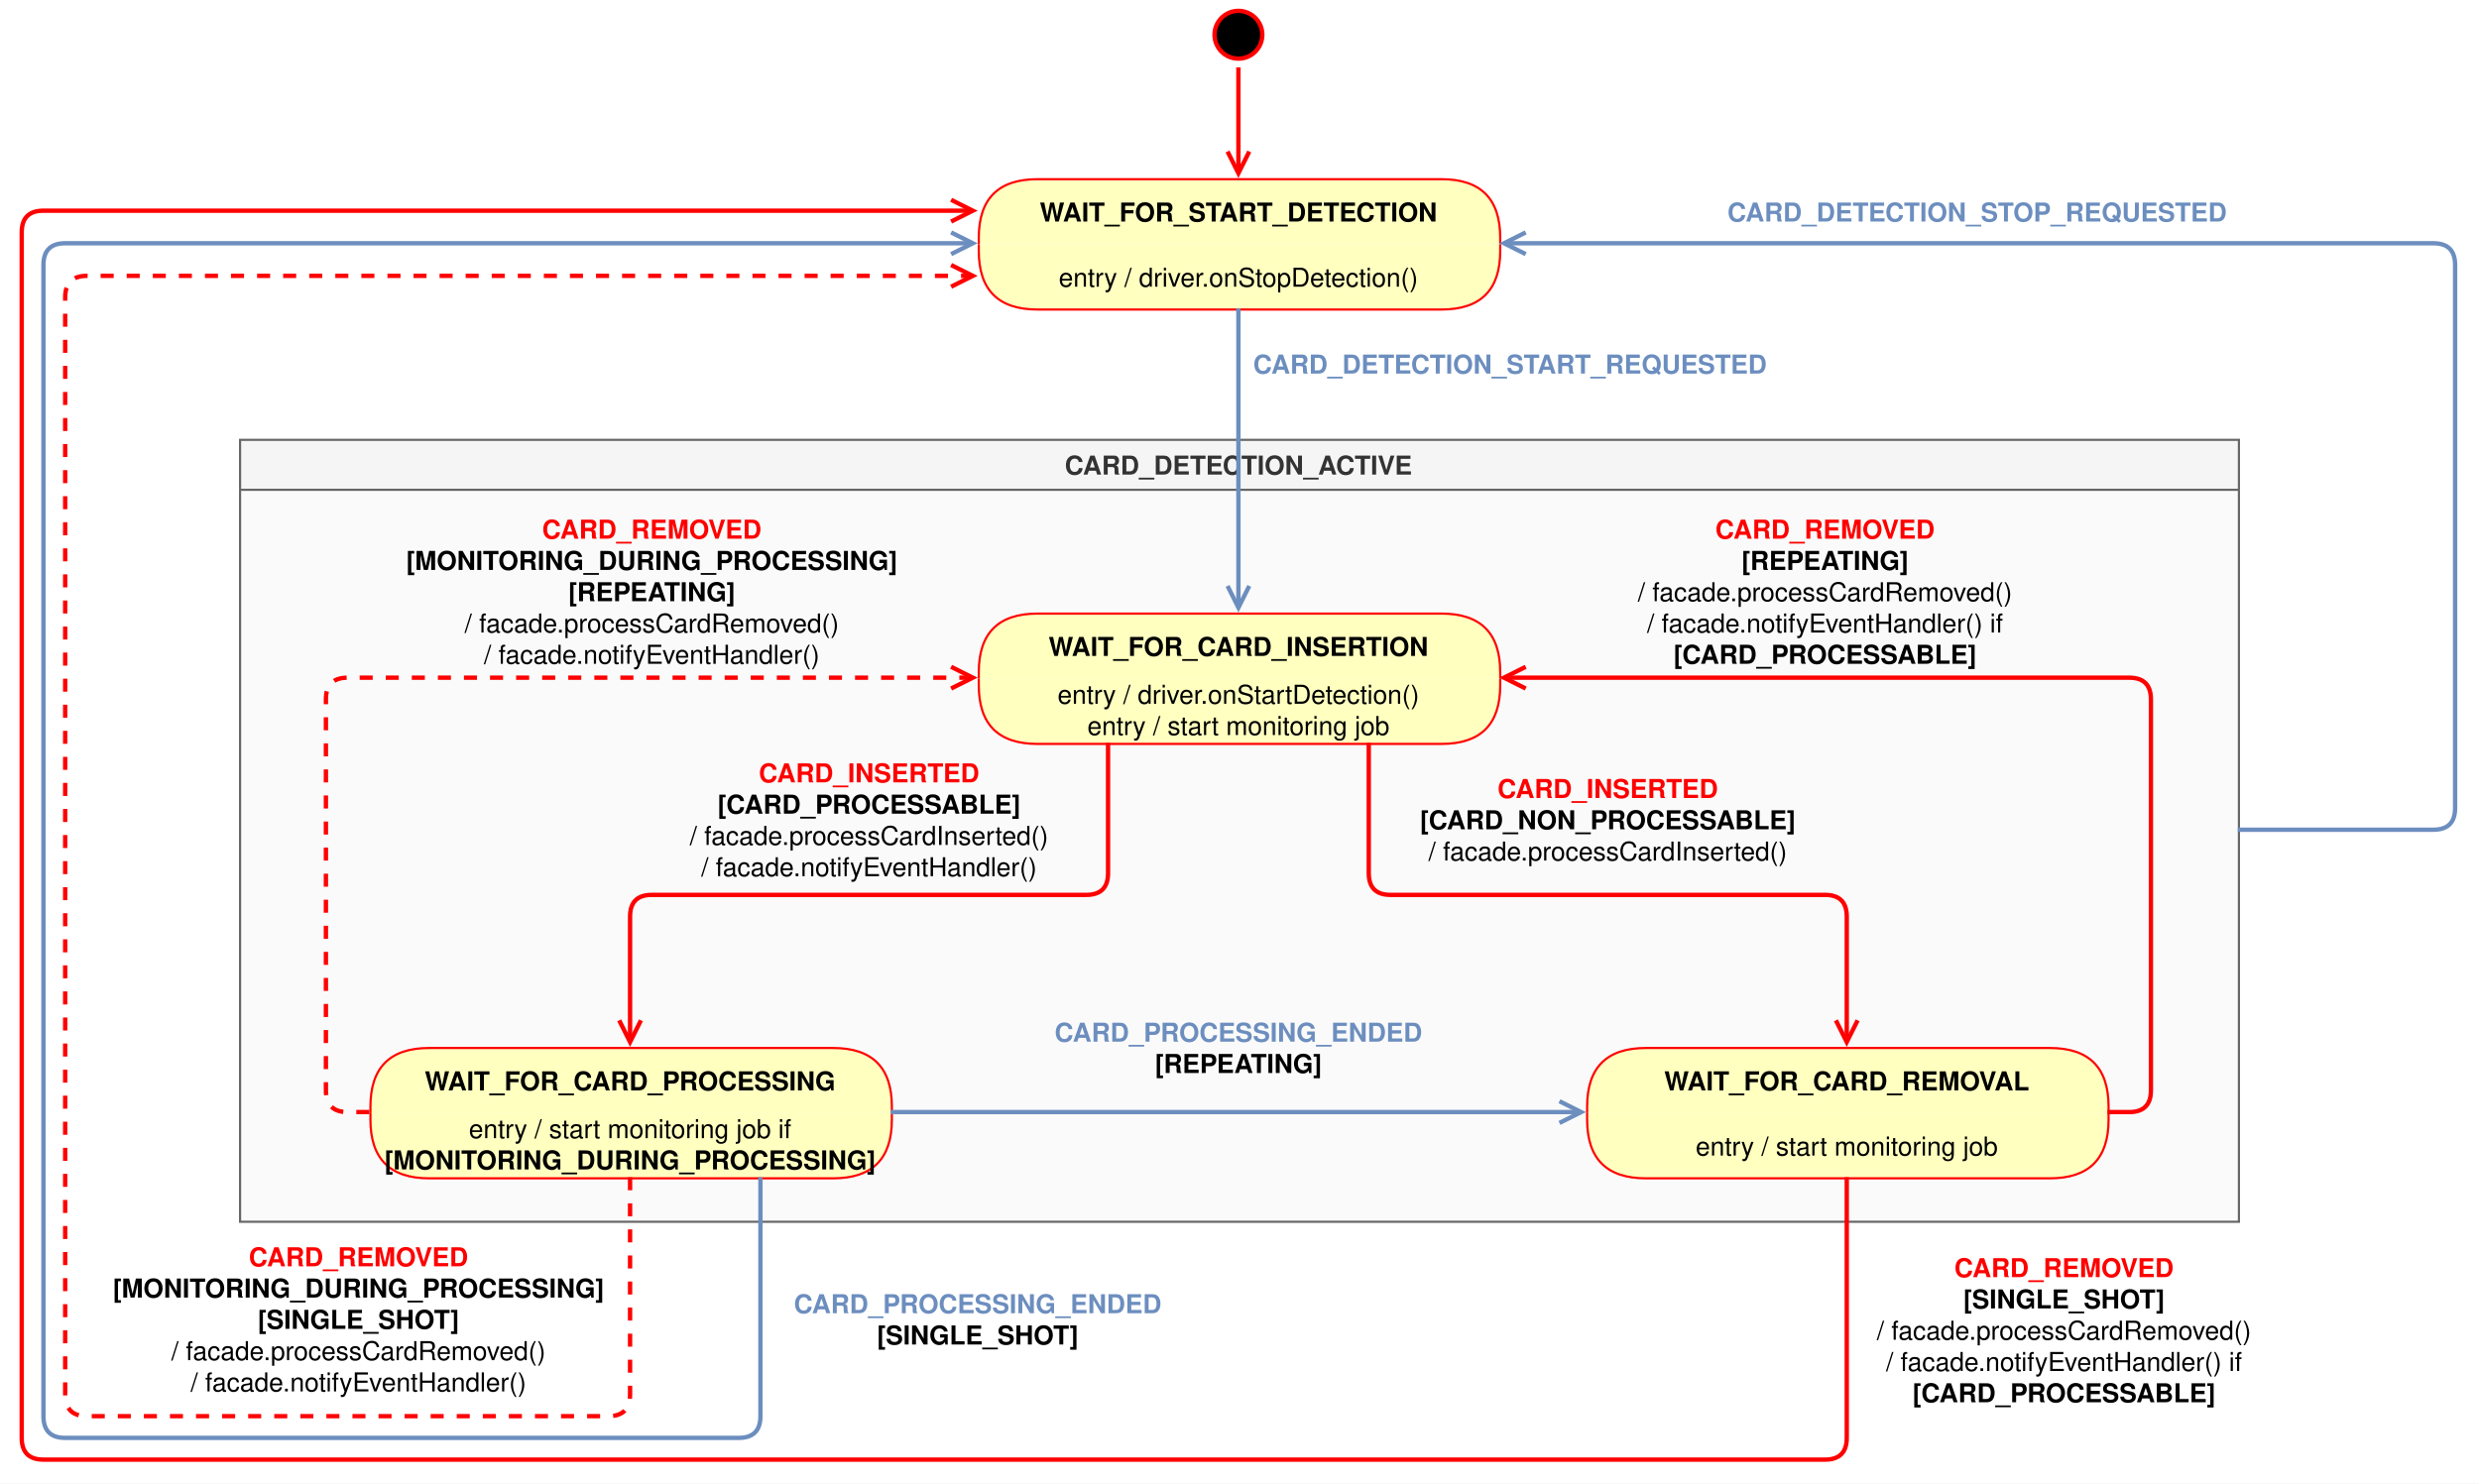
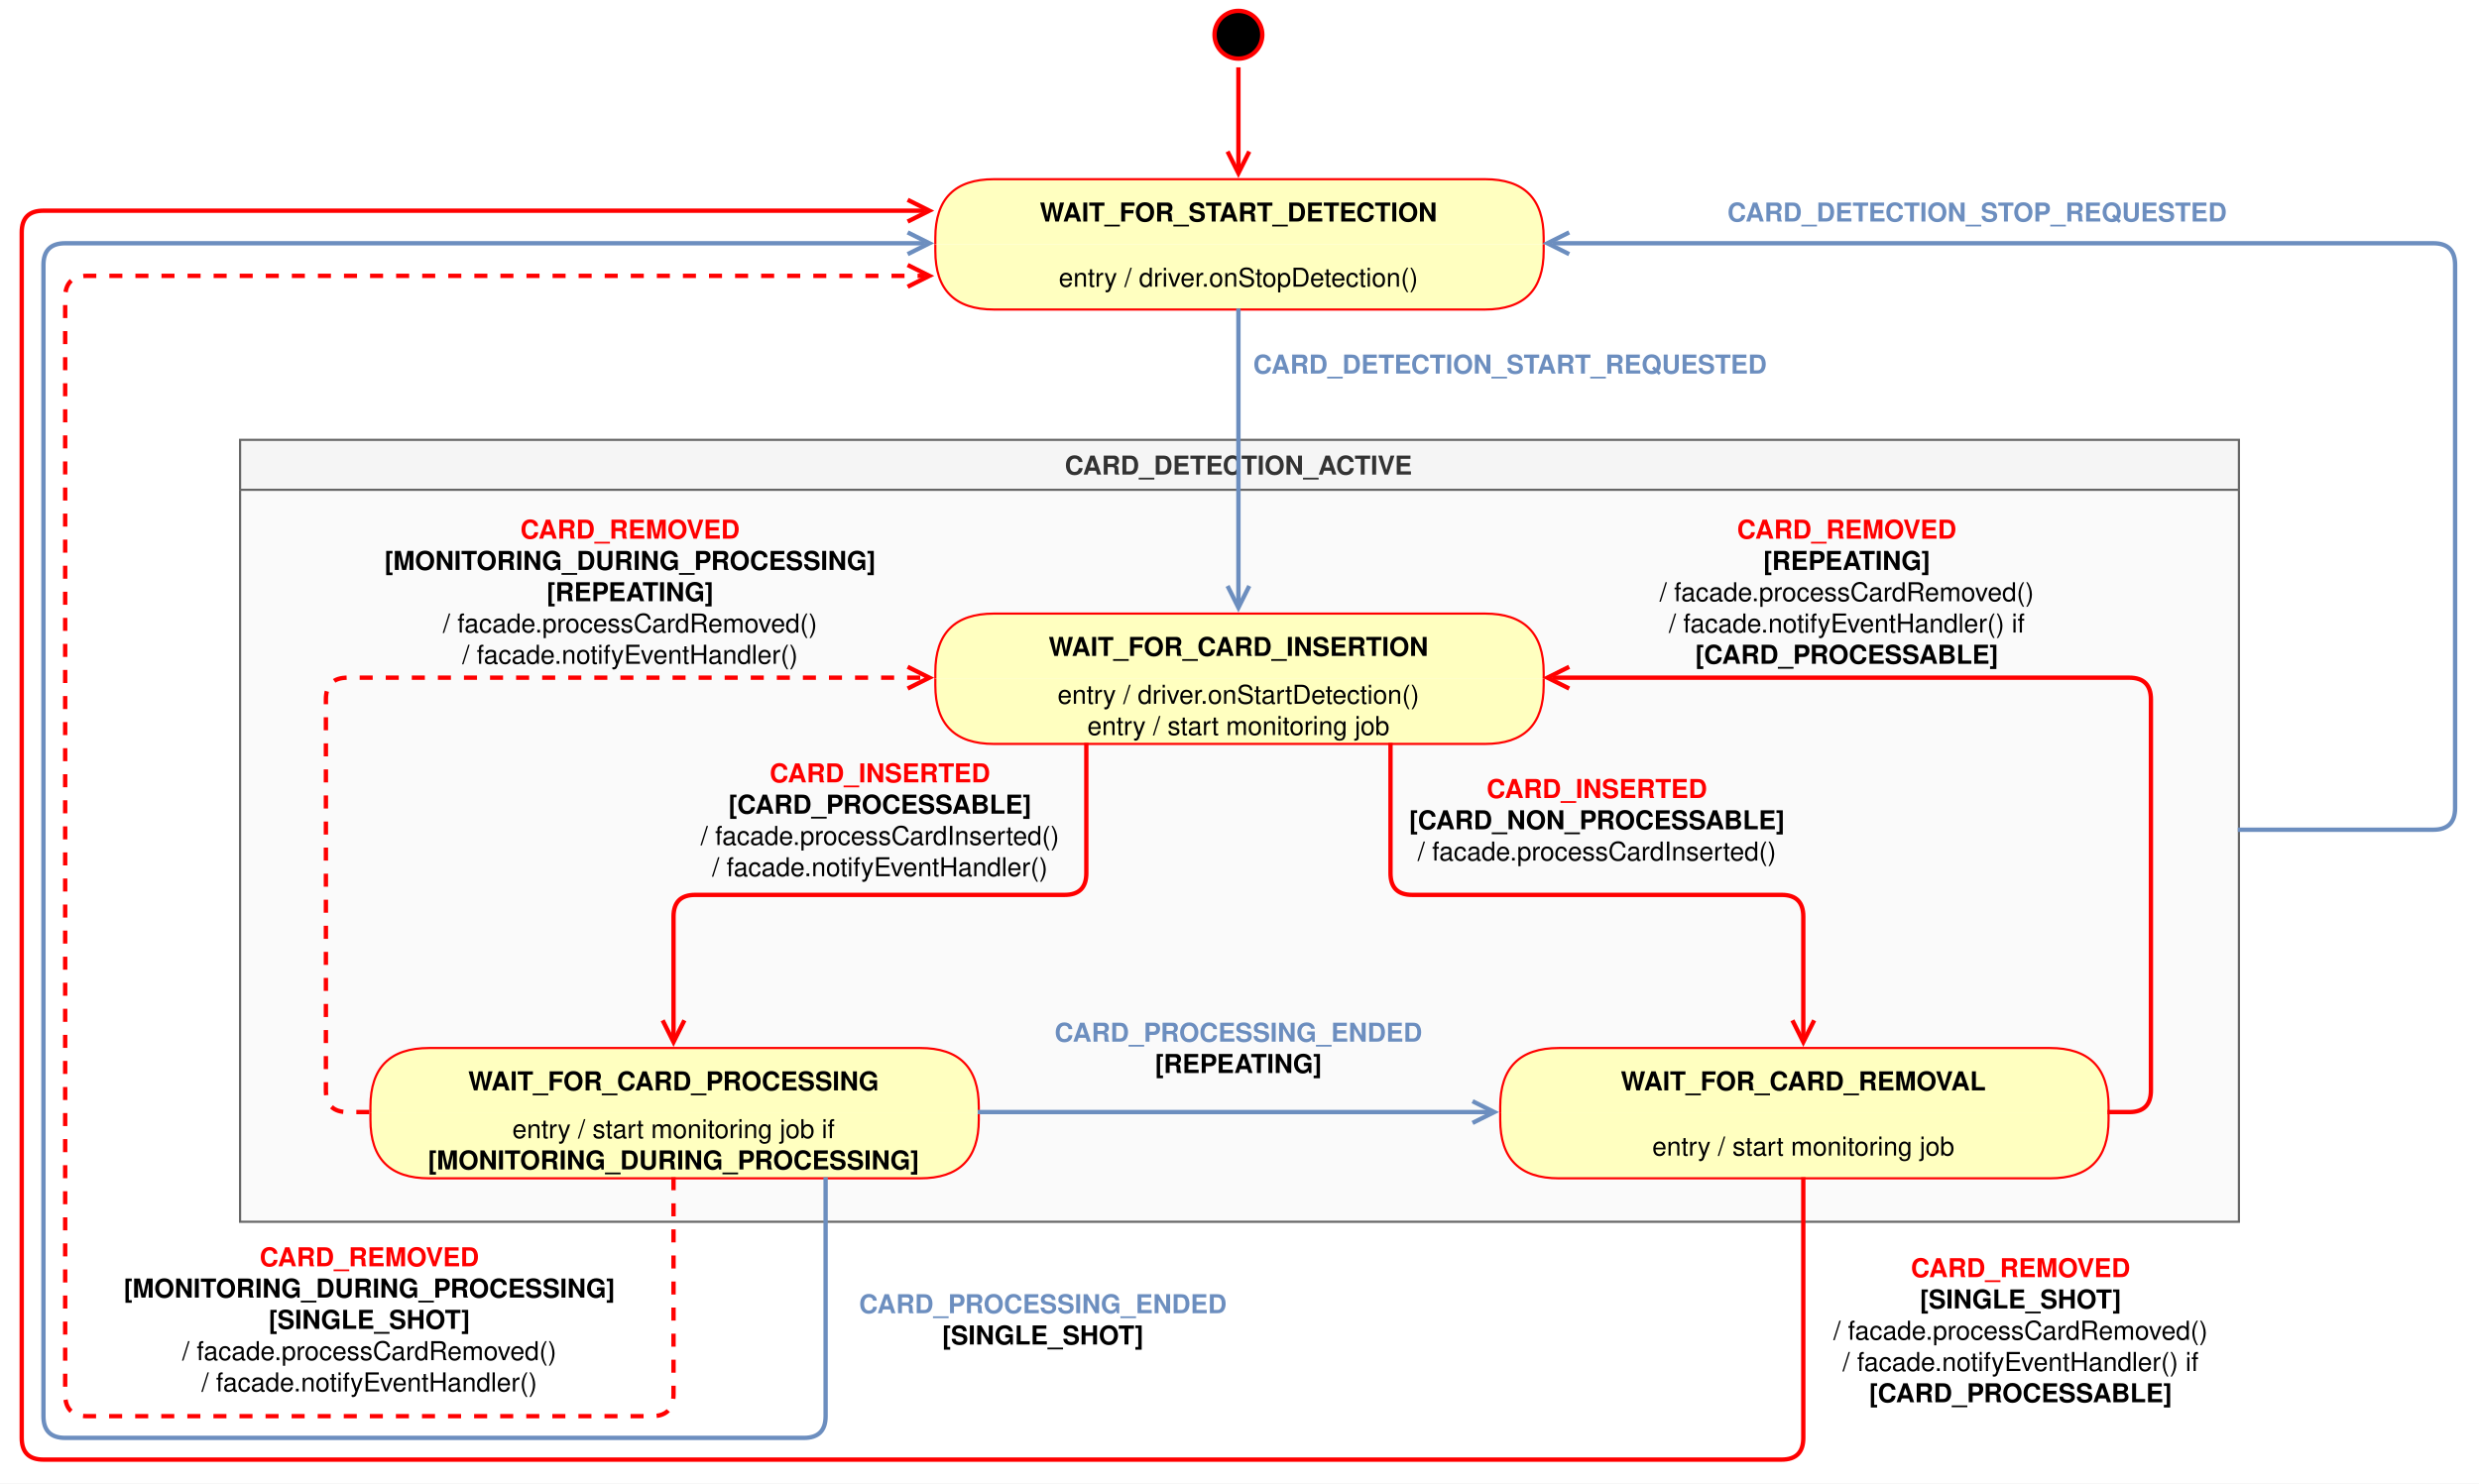
<svg xmlns="http://www.w3.org/2000/svg" style="background: #ffffff; background-color: #ffffff; color-scheme: light;" version="1.1" width="1141px" height="683px" viewBox="0 0 1141 683">
  <defs>
-     <clipPath id="mx-clip-454-311-232-30-0">
-       <rect x="454" y="311" width="232" height="30" />
+     <clipPath id="mx-clip-434-311-272-30-0">
+       <rect x="434" y="311" width="272" height="30" />
    </clipPath>
-     <clipPath id="mx-clip-174-511-232-30-0">
-       <rect x="174" y="511" width="232" height="30" />
+     <clipPath id="mx-clip-174-511-272-30-0">
+       <rect x="174" y="511" width="272" height="30" />
    </clipPath>
-     <clipPath id="mx-clip-734-512-232-30-0">
-       <rect x="734" y="512" width="232" height="30" />
+     <clipPath id="mx-clip-694-512-272-30-0">
+       <rect x="694" y="512" width="272" height="30" />
    </clipPath>
-     <clipPath id="mx-clip-454-112-232-30-0">
-       <rect x="454" y="112" width="232" height="30" />
+     <clipPath id="mx-clip-434-112-272-30-0">
+       <rect x="434" y="112" width="272" height="30" />
    </clipPath>
  </defs>
  <rect fill="#ffffff" width="100%" height="100%" x="0" y="0" style="fill: rgb(255, 255, 255);" />
  <g>
    <g data-cell-id="0">
      <g data-cell-id="1">
        <g data-cell-id="stFxkW6RNNFT0NWJiz85-19">
          <g transform="translate(0.5,0.5)">
            <path d="M 110 225 L 110 202 L 1030 202 L 1030 225" fill="#f5f5f5" stroke="#666666" stroke-miterlimit="10" pointer-events="all" style="fill: rgb(245, 245, 245); stroke: rgb(102, 102, 102);" />
            <path d="M 110 225 L 110 562 L 1030 562 L 1030 225" fill="#fafafa" stroke="#666666" stroke-miterlimit="10" pointer-events="all" style="fill: rgb(250, 250, 250); stroke: rgb(102, 102, 102);" />
            <path d="M 110 225 L 1030 225" fill="none" stroke="#666666" stroke-miterlimit="10" pointer-events="all" style="stroke: rgb(102, 102, 102);" />
          </g>
          <g>
            <g fill="#333333" font-family="Helvetica" font-weight="bold" text-anchor="middle" font-size="12px" style="fill: rgb(51, 51, 51);">
              <g transform="translate(570,218.5) scale(1)">
                <text>
                  <tspan>CARD_DETECTION_ACTIVE</tspan>
                </text>
              </g>
            </g>
          </g>
          <g data-cell-id="stFxkW6RNNFT0NWJiz85-20">
            <g transform="translate(0.5,0.5)">
-               <path d="M 690 312 L 690 309 Q 690 282 663 282 L 477 282 Q 450 282 450 309 L 450 312" fill="#ffffc0" stroke="#ff0000" stroke-miterlimit="10" pointer-events="all" style="fill: rgb(255, 255, 192); stroke: rgb(255, 0, 0);" />
-               <path d="M 450 312 L 450 315 Q 450 342 477 342 L 663 342 Q 690 342 690 315 L 690 312" fill="#ffffc0" stroke="#ff0000" stroke-miterlimit="10" pointer-events="all" style="fill: rgb(255, 255, 192); stroke: rgb(255, 0, 0);" />
+               <path d="M 710 312 L 710 309 Q 710 282 683 282 L 457 282 Q 430 282 430 309 L 430 312" fill="#ffffc0" stroke="#ff0000" stroke-miterlimit="10" pointer-events="all" style="fill: rgb(255, 255, 192); stroke: rgb(255, 0, 0);" />
+               <path d="M 430 312 L 430 315 Q 430 342 457 342 L 683 342 Q 710 342 710 315 L 710 312" fill="#ffffc0" stroke="#ff0000" stroke-miterlimit="10" pointer-events="all" style="fill: rgb(255, 255, 192); stroke: rgb(255, 0, 0);" />
            </g>
            <g>
              <g fill="#000000" font-family="Helvetica" font-weight="bold" text-anchor="middle" font-size="12px" style="fill: rgb(0, 0, 0);">
                <text x="570" y="302">WAIT_FOR_CARD_INSERTION</text>
              </g>
            </g>
            <g data-cell-id="stFxkW6RNNFT0NWJiz85-21">
              <g>
-                 <rect x="450" y="312" width="240" height="30" fill="none" stroke="none" pointer-events="all" />
-               </g>
-               <g>
-                 <g fill="#000000" font-family="Helvetica" text-anchor="middle" data-blockTextHeight="28.799999999999997" data-htmlContentWidth="166.734375" font-size="12px" clip-path="url(#mx-clip-454-311-232-30-0)" style="fill: rgb(0, 0, 0);">
+                 <rect x="430" y="312" width="280" height="30" fill="none" stroke="none" pointer-events="all" />
+               </g>
+               <g>
+                 <g fill="#000000" font-family="Helvetica" text-anchor="middle" data-blockTextHeight="28.799999999999997" data-htmlContentWidth="166.734375" font-size="12px" clip-path="url(#mx-clip-434-311-272-30-0)" style="fill: rgb(0, 0, 0);">
                  <g transform="translate(570,312) scale(1)">
                    <text y="12" data-line-font-size="12" x="0">
                      <tspan>entry / driver.onStartDetection()</tspan>
                    </text>
                    <text y="26.4" data-line-font-size="12" x="0">
                      <tspan>entry / start monitoring job</tspan>
                    </text>
                  </g>
                </g>
              </g>
            </g>
          </g>
          <g data-cell-id="stFxkW6RNNFT0NWJiz85-22">
            <g>
-               <path d="M 510 342 L 510 402 Q 510 412 500 412 L 300 412 Q 290 412 290 422 L 290 477.53" fill="none" stroke="#ff0000" stroke-width="2" stroke-miterlimit="10" pointer-events="stroke" style="stroke: rgb(255, 0, 0);" />
-               <path d="M 285 469.76 L 290 479.76 L 295 469.76" fill="none" stroke="#ff0000" stroke-width="2" stroke-miterlimit="10" pointer-events="all" style="stroke: rgb(255, 0, 0);" />
+               <path d="M 500 342 L 500 402 Q 500 412 490 412 L 320 412 Q 310 412 310 422 L 310 477.53" fill="none" stroke="#ff0000" stroke-width="2" stroke-miterlimit="10" pointer-events="stroke" style="stroke: rgb(255, 0, 0);" />
+               <path d="M 305 469.76 L 310 479.76 L 315 469.76" fill="none" stroke="#ff0000" stroke-width="2" stroke-miterlimit="10" pointer-events="all" style="stroke: rgb(255, 0, 0);" />
            </g>
          </g>
          <g data-cell-id="stFxkW6RNNFT0NWJiz85-23">
            <g transform="translate(0.5,0.5)">
-               <path d="M 410 512 L 410 509 Q 410 482 383 482 L 197 482 Q 170 482 170 509 L 170 512" fill="#ffffc0" stroke="#ff0000" stroke-miterlimit="10" pointer-events="all" style="fill: rgb(255, 255, 192); stroke: rgb(255, 0, 0);" />
-               <path d="M 170 512 L 170 515 Q 170 542 197 542 L 383 542 Q 410 542 410 515 L 410 512" fill="#ffffc0" stroke="#ff0000" stroke-miterlimit="10" pointer-events="all" style="fill: rgb(255, 255, 192); stroke: rgb(255, 0, 0);" />
+               <path d="M 450 512 L 450 509 Q 450 482 423 482 L 197 482 Q 170 482 170 509 L 170 512" fill="#ffffc0" stroke="#ff0000" stroke-miterlimit="10" pointer-events="all" style="fill: rgb(255, 255, 192); stroke: rgb(255, 0, 0);" />
+               <path d="M 170 512 L 170 515 Q 170 542 197 542 L 423 542 Q 450 542 450 515 L 450 512" fill="#ffffc0" stroke="#ff0000" stroke-miterlimit="10" pointer-events="all" style="fill: rgb(255, 255, 192); stroke: rgb(255, 0, 0);" />
            </g>
            <g>
              <g fill="#000000" font-family="Helvetica" font-weight="bold" text-anchor="middle" font-size="12px" style="fill: rgb(0, 0, 0);">
-                 <text x="290" y="502">WAIT_FOR_CARD_PROCESSING</text>
+                 <text x="310" y="502">WAIT_FOR_CARD_PROCESSING</text>
              </g>
            </g>
            <g data-cell-id="stFxkW6RNNFT0NWJiz85-24">
              <g>
-                 <rect x="170" y="512" width="240" height="30" fill="none" stroke="none" pointer-events="all" />
-               </g>
-               <g>
-                 <g fill="#000000" font-family="Helvetica" text-anchor="middle" data-blockTextHeight="28.799999999999997" data-htmlContentWidth="226.46484375" font-size="12px" clip-path="url(#mx-clip-174-511-232-30-0)" style="fill: rgb(0, 0, 0);">
-                   <g transform="translate(290,512) scale(1)">
+                 <rect x="170" y="512" width="280" height="30" fill="none" stroke="none" pointer-events="all" />
+               </g>
+               <g>
+                 <g fill="#000000" font-family="Helvetica" text-anchor="middle" data-blockTextHeight="28.799999999999997" data-htmlContentWidth="226.46484375" font-size="12px" clip-path="url(#mx-clip-174-511-272-30-0)" style="fill: rgb(0, 0, 0);">
+                   <g transform="translate(310,512) scale(1)">
                    <text y="12" x="0">
                      <tspan>entry / start monitoring job if</tspan>
                    </text>
                    <text y="26.4" x="0">
                      <tspan font-weight="bold">[MONITORING_DURING_PROCESSING]</tspan>
                    </text>
                  </g>
                </g>
              </g>
            </g>
          </g>
          <g data-cell-id="stFxkW6RNNFT0NWJiz85-37">
            <g>
-               <path d="M 170 512 L 160 512 Q 150 512 150 502 L 150 322 Q 150 312 160 312 L 445.53 312" fill="none" stroke="#ff0000" stroke-width="2" stroke-miterlimit="10" stroke-dasharray="6 6" pointer-events="stroke" style="stroke: rgb(255, 0, 0);" />
-               <path d="M 437.76 317 L 447.76 312 L 437.76 307" fill="none" stroke="#ff0000" stroke-width="2" stroke-miterlimit="10" pointer-events="all" style="stroke: rgb(255, 0, 0);" />
+               <path d="M 170 512 L 160 512 Q 150 512 150 502 L 150 322 Q 150 312 160 312 L 425.53 312" fill="none" stroke="#ff0000" stroke-width="2" stroke-miterlimit="10" stroke-dasharray="6 6" pointer-events="stroke" style="stroke: rgb(255, 0, 0);" />
+               <path d="M 417.76 317 L 427.76 312 L 417.76 307" fill="none" stroke="#ff0000" stroke-width="2" stroke-miterlimit="10" pointer-events="all" style="stroke: rgb(255, 0, 0);" />
            </g>
          </g>
          <g data-cell-id="stFxkW6RNNFT0NWJiz85-26">
            <g transform="translate(0.5,0.5)">
-               <path d="M 970 512 L 970 509 Q 970 482 943 482 L 757 482 Q 730 482 730 509 L 730 512" fill="#ffffc0" stroke="#ff0000" stroke-miterlimit="10" pointer-events="all" style="fill: rgb(255, 255, 192); stroke: rgb(255, 0, 0);" />
-               <path d="M 730 512 L 730 515 Q 730 542 757 542 L 943 542 Q 970 542 970 515 L 970 512" fill="#ffffc0" stroke="#ff0000" stroke-miterlimit="10" pointer-events="all" style="fill: rgb(255, 255, 192); stroke: rgb(255, 0, 0);" />
+               <path d="M 970 512 L 970 509 Q 970 482 943 482 L 717 482 Q 690 482 690 509 L 690 512" fill="#ffffc0" stroke="#ff0000" stroke-miterlimit="10" pointer-events="all" style="fill: rgb(255, 255, 192); stroke: rgb(255, 0, 0);" />
+               <path d="M 690 512 L 690 515 Q 690 542 717 542 L 943 542 Q 970 542 970 515 L 970 512" fill="#ffffc0" stroke="#ff0000" stroke-miterlimit="10" pointer-events="all" style="fill: rgb(255, 255, 192); stroke: rgb(255, 0, 0);" />
            </g>
            <g>
              <g fill="#000000" font-family="Helvetica" font-weight="bold" text-anchor="middle" font-size="12px" style="fill: rgb(0, 0, 0);">
-                 <text x="850" y="502">WAIT_FOR_CARD_REMOVAL</text>
+                 <text x="830" y="502">WAIT_FOR_CARD_REMOVAL</text>
              </g>
            </g>
            <g data-cell-id="stFxkW6RNNFT0NWJiz85-27">
              <g>
-                 <rect x="730" y="512" width="240" height="30" fill="none" stroke="none" pointer-events="all" />
-               </g>
-               <g>
-                 <g fill="#000000" font-family="Helvetica" text-anchor="middle" font-size="12px" clip-path="url(#mx-clip-734-512-232-30-0)" style="fill: rgb(0, 0, 0);">
-                   <g transform="translate(850,532) scale(1)">
+                 <rect x="690" y="512" width="280" height="30" fill="none" stroke="none" pointer-events="all" />
+               </g>
+               <g>
+                 <g fill="#000000" font-family="Helvetica" text-anchor="middle" font-size="12px" clip-path="url(#mx-clip-694-512-272-30-0)" style="fill: rgb(0, 0, 0);">
+                   <g transform="translate(830,532) scale(1)">
                    <text>
                      <tspan>entry / start monitoring job</tspan>
                    </text>
                  </g>
                </g>
              </g>
            </g>
          </g>
          <g data-cell-id="stFxkW6RNNFT0NWJiz85-31">
            <g>
-               <path d="M 630 342 L 630 402 Q 630 412 640 412 L 840 412 Q 850 412 850 422 L 850 477.53" fill="none" stroke="#ff0000" stroke-width="2" stroke-miterlimit="10" pointer-events="stroke" style="stroke: rgb(255, 0, 0);" />
-               <path d="M 845 469.76 L 850 479.76 L 855 469.76" fill="none" stroke="#ff0000" stroke-width="2" stroke-miterlimit="10" pointer-events="all" style="stroke: rgb(255, 0, 0);" />
+               <path d="M 640 342 L 640 402 Q 640 412 650 412 L 820 412 Q 830 412 830 422 L 830 477.53" fill="none" stroke="#ff0000" stroke-width="2" stroke-miterlimit="10" pointer-events="stroke" style="stroke: rgb(255, 0, 0);" />
+               <path d="M 825 469.76 L 830 479.76 L 835 469.76" fill="none" stroke="#ff0000" stroke-width="2" stroke-miterlimit="10" pointer-events="all" style="stroke: rgb(255, 0, 0);" />
            </g>
          </g>
          <g data-cell-id="stFxkW6RNNFT0NWJiz85-25">
            <g>
-               <path d="M 410 512 L 500 512 Q 510 512 520 512 L 725.53 512" fill="none" stroke="#6c8ebf" stroke-width="2" stroke-miterlimit="10" pointer-events="stroke" style="stroke: rgb(108, 142, 191);" />
-               <path d="M 717.76 517 L 727.76 512 L 717.76 507" fill="none" stroke="#6c8ebf" stroke-width="2" stroke-miterlimit="10" pointer-events="all" style="stroke: rgb(108, 142, 191);" />
+               <path d="M 450 512 L 500 512 Q 510 512 520 512 L 685.53 512" fill="none" stroke="#6c8ebf" stroke-width="2" stroke-miterlimit="10" pointer-events="stroke" style="stroke: rgb(108, 142, 191);" />
+               <path d="M 677.76 517 L 687.76 512 L 677.76 507" fill="none" stroke="#6c8ebf" stroke-width="2" stroke-miterlimit="10" pointer-events="all" style="stroke: rgb(108, 142, 191);" />
            </g>
          </g>
          <g data-cell-id="stFxkW6RNNFT0NWJiz85-43">
            <g>
-               <path d="M 970 512 L 980 512 Q 990 512 990 502 L 990 322 Q 990 312 980 312 L 694.47 312" fill="none" stroke="#ff0000" stroke-width="2" stroke-miterlimit="10" pointer-events="stroke" style="stroke: rgb(255, 0, 0);" />
-               <path d="M 702.24 307 L 692.24 312 L 702.24 317" fill="none" stroke="#ff0000" stroke-width="2" stroke-miterlimit="10" pointer-events="all" style="stroke: rgb(255, 0, 0);" />
+               <path d="M 970 512 L 980 512 Q 990 512 990 502 L 990 322 Q 990 312 980 312 L 714.47 312" fill="none" stroke="#ff0000" stroke-width="2" stroke-miterlimit="10" pointer-events="stroke" style="stroke: rgb(255, 0, 0);" />
+               <path d="M 722.24 307 L 712.24 312 L 722.24 317" fill="none" stroke="#ff0000" stroke-width="2" stroke-miterlimit="10" pointer-events="all" style="stroke: rgb(255, 0, 0);" />
            </g>
          </g>
          <g data-cell-id="stFxkW6RNNFT0NWJiz85-54">
            <g>
              <rect x="440" y="462" width="260" height="40" fill="none" stroke="none" pointer-events="all" />
            </g>
            <g>
              <g fill="#000000" font-family="Helvetica" font-weight="bold" text-anchor="middle" data-blockTextHeight="28.799999999999997" data-htmlContentWidth="170.033203125" font-size="12px" style="fill: rgb(0, 0, 0);">
                <g transform="translate(570,467.6) scale(1)">
                  <text y="12" data-line-font-size="12" x="0">
                    <tspan fill="rgb(108, 142, 191)" style="fill: rgb(108, 142, 191);">
                      <tspan>CARD_PROCESSING_ENDED</tspan>
                    </tspan>
                  </text>
                  <text y="26.4" data-line-font-size="12" x="0">
                    <tspan>[REPEATING]</tspan>
                  </text>
                </g>
              </g>
            </g>
          </g>
          <g data-cell-id="z6IWVfueVuzRZriuheet-2">
            <g>
-               <rect x="150" y="232" width="300" height="80" fill="none" stroke="none" pointer-events="all" />
+               <rect x="150" y="232" width="280" height="80" fill="none" stroke="none" pointer-events="all" />
            </g>
            <g>
              <g fill="#000000" font-family="Helvetica" text-anchor="middle" data-blockTextHeight="72" data-htmlContentWidth="226.46484375" font-size="12px" style="fill: rgb(0, 0, 0);">
-                 <g transform="translate(300,236) scale(1)">
+                 <g transform="translate(290,236) scale(1)">
                  <text y="12" data-line-font-size="12" x="0">
                    <tspan fill="rgb(255, 0, 0)" font-weight="bold" style="fill: rgb(255, 0, 0);">
                      <tspan>CARD_REMOVED</tspan>
                    </tspan>
                  </text>
                  <text y="26.4" data-line-font-size="12" x="0">
                    <tspan font-weight="bold">
                      <tspan>[MONITORING_DURING_PROCESSING]</tspan>
                    </tspan>
                  </text>
                  <text y="40.8" data-line-font-size="12" x="0">
                    <tspan font-weight="bold">
                      <tspan>[REPEATING]</tspan>
                    </tspan>
                  </text>
                  <text y="55.2" data-line-font-size="12" x="0">
                    <tspan>/ facade.processCardRemoved()</tspan>
                  </text>
                  <text y="69.6" data-line-font-size="12" x="0">
                    <tspan>/ facade.notifyEventHandler() </tspan>
                  </text>
                </g>
              </g>
            </g>
          </g>
          <g data-cell-id="z6IWVfueVuzRZriuheet-3">
            <g>
-               <rect x="690" y="232" width="300" height="80" fill="none" stroke="none" pointer-events="all" />
+               <rect x="710" y="232" width="280" height="80" fill="none" stroke="none" pointer-events="all" />
            </g>
            <g>
              <g fill="#000000" font-family="Helvetica" text-anchor="middle" data-blockTextHeight="72" data-htmlContentWidth="173.408203125" font-size="12px" style="fill: rgb(0, 0, 0);">
-                 <g transform="translate(840,236) scale(1)">
+                 <g transform="translate(850,236) scale(1)">
                  <text y="12" data-line-font-size="12" x="0">
                    <tspan fill="rgb(255, 0, 0)" font-weight="bold" style="fill: rgb(255, 0, 0);">
                      <tspan>CARD_REMOVED</tspan>
                    </tspan>
                  </text>
                  <text y="26.4" data-line-font-size="12" x="0">
                    <tspan font-weight="bold">
                      <tspan>[REPEATING]</tspan>
                    </tspan>
                  </text>
                  <text y="40.8" data-line-font-size="12" x="0">
                    <tspan>/ facade.processCardRemoved()</tspan>
                  </text>
                  <text y="55.2" data-line-font-size="12" x="0">
                    <tspan>/ facade.notifyEventHandler() if</tspan>
                  </text>
                  <text y="69.6" data-line-font-size="12" x="0">
                    <tspan font-weight="bold">
                      <tspan>[CARD_PROCESSABLE]</tspan>
                    </tspan>
                  </text>
                </g>
              </g>
            </g>
          </g>
          <g data-cell-id="z6IWVfueVuzRZriuheet-4">
            <g>
-               <rect x="290" y="342" width="220" height="70" fill="none" stroke="none" pointer-events="all" />
+               <rect x="310" y="342" width="190" height="70" fill="none" stroke="none" pointer-events="all" />
            </g>
            <g>
              <g fill="#000000" font-family="Helvetica" text-anchor="middle" data-blockTextHeight="57.599999999999994" data-htmlContentWidth="165.41015625" font-size="12px" style="fill: rgb(0, 0, 0);">
-                 <g transform="translate(400,348.2) scale(1)">
+                 <g transform="translate(405,348.2) scale(1)">
                  <text y="12" data-line-font-size="12" x="0">
                    <tspan fill="rgb(255, 0, 0)" font-weight="bold" style="fill: rgb(255, 0, 0);">
                      <tspan>CARD_INSERTED</tspan>
                    </tspan>
                  </text>
                  <text y="26.4" data-line-font-size="12" x="0">
                    <tspan font-weight="bold">
                      <tspan>[CARD_PROCESSABLE]</tspan>
                    </tspan>
                  </text>
                  <text y="40.8" data-line-font-size="12" x="0">
                    <tspan>/ facade.processCardInserted()</tspan>
                  </text>
                  <text y="55.2" data-line-font-size="12" x="0">
                    <tspan>/ facade.notifyEventHandler()</tspan>
                  </text>
                </g>
              </g>
            </g>
          </g>
          <g data-cell-id="z6IWVfueVuzRZriuheet-5">
            <g>
-               <rect x="630" y="342" width="220" height="70" fill="none" stroke="none" pointer-events="all" />
+               <rect x="640" y="342" width="190" height="70" fill="none" stroke="none" pointer-events="all" />
            </g>
            <g>
              <g fill="#000000" font-family="Helvetica" text-anchor="middle" data-blockTextHeight="43.199999999999996" data-htmlContentWidth="174.017578125" font-size="12px" style="fill: rgb(0, 0, 0);">
-                 <g transform="translate(740,355.4) scale(1)">
+                 <g transform="translate(735,355.4) scale(1)">
                  <text y="12" data-line-font-size="12" x="0">
                    <tspan fill="rgb(255, 0, 0)" font-weight="bold" style="fill: rgb(255, 0, 0);">
                      <tspan>CARD_INSERTED</tspan>
                    </tspan>
                  </text>
                  <text y="26.4" data-line-font-size="12" x="0">
                    <tspan font-weight="bold">
                      <tspan>[CARD_NON_PROCESSABLE]</tspan>
                    </tspan>
                  </text>
                  <text y="40.8" data-line-font-size="12" x="0">
                    <tspan>/ facade.processCardInserted()</tspan>
                  </text>
                </g>
              </g>
            </g>
          </g>
        </g>
        <g data-cell-id="stFxkW6RNNFT0NWJiz85-16">
          <g transform="translate(0.5,0.5)">
-             <path d="M 690 112 L 690 109 Q 690 82 663 82 L 477 82 Q 450 82 450 109 L 450 112" fill="#ffffc0" stroke="#ff0000" stroke-miterlimit="10" pointer-events="all" style="fill: rgb(255, 255, 192); stroke: rgb(255, 0, 0);" />
-             <path d="M 450 112 L 450 115 Q 450 142 477 142 L 663 142 Q 690 142 690 115 L 690 112" fill="#ffffc0" stroke="#ff0000" stroke-miterlimit="10" pointer-events="all" style="fill: rgb(255, 255, 192); stroke: rgb(255, 0, 0);" />
+             <path d="M 710 112 L 710 109 Q 710 82 683 82 L 457 82 Q 430 82 430 109 L 430 112" fill="#ffffc0" stroke="#ff0000" stroke-miterlimit="10" pointer-events="all" style="fill: rgb(255, 255, 192); stroke: rgb(255, 0, 0);" />
+             <path d="M 430 112 L 430 115 Q 430 142 457 142 L 683 142 Q 710 142 710 115 L 710 112" fill="#ffffc0" stroke="#ff0000" stroke-miterlimit="10" pointer-events="all" style="fill: rgb(255, 255, 192); stroke: rgb(255, 0, 0);" />
          </g>
          <g>
            <g fill="#000000" font-family="Helvetica" font-weight="bold" text-anchor="middle" font-size="12px" style="fill: rgb(0, 0, 0);">
              <text x="570" y="102">WAIT_FOR_START_DETECTION</text>
            </g>
          </g>
          <g data-cell-id="stFxkW6RNNFT0NWJiz85-17">
            <g>
-               <rect x="450" y="112" width="240" height="30" fill="none" stroke="none" pointer-events="all" />
-             </g>
-             <g>
-               <g fill="#000000" font-family="Helvetica" text-anchor="middle" font-size="12px" clip-path="url(#mx-clip-454-112-232-30-0)" style="fill: rgb(0, 0, 0);">
+               <rect x="430" y="112" width="280" height="30" fill="none" stroke="none" pointer-events="all" />
+             </g>
+             <g>
+               <g fill="#000000" font-family="Helvetica" text-anchor="middle" font-size="12px" clip-path="url(#mx-clip-434-112-272-30-0)" style="fill: rgb(0, 0, 0);">
                <g transform="translate(570,132) scale(1)">
                  <text>
                    <tspan>entry / driver.onStopDetection()</tspan>
                  </text>
                </g>
              </g>
            </g>
          </g>
        </g>
        <g data-cell-id="stFxkW6RNNFT0NWJiz85-18">
          <g>
            <path d="M 570 142 L 570 277.53" fill="none" stroke="#6c8ebf" stroke-width="2" stroke-miterlimit="10" pointer-events="stroke" style="stroke: rgb(108, 142, 191);" />
            <path d="M 565 269.76 L 570 279.76 L 575 269.76" fill="none" stroke="#6c8ebf" stroke-width="2" stroke-miterlimit="10" pointer-events="all" style="stroke: rgb(108, 142, 191);" />
          </g>
        </g>
        <g data-cell-id="stFxkW6RNNFT0NWJiz85-28">
          <g>
-             <path d="M 850 542 L 850 662 Q 850 672 840 672 L 20 672 Q 10 672 10 662 L 10 107 Q 10 97 20 97 L 445.53 97" fill="none" stroke="#ff0000" stroke-width="2" stroke-miterlimit="10" pointer-events="stroke" style="stroke: rgb(255, 0, 0);" />
-             <path d="M 437.76 102 L 447.76 97 L 437.76 92" fill="none" stroke="#ff0000" stroke-width="2" stroke-miterlimit="10" pointer-events="all" style="stroke: rgb(255, 0, 0);" />
+             <path d="M 830 542 L 830 662 Q 830 672 820 672 L 20 672 Q 10 672 10 662 L 10 107 Q 10 97 20 97 L 425.53 97" fill="none" stroke="#ff0000" stroke-width="2" stroke-miterlimit="10" pointer-events="stroke" style="stroke: rgb(255, 0, 0);" />
+             <path d="M 417.76 102 L 427.76 97 L 417.76 92" fill="none" stroke="#ff0000" stroke-width="2" stroke-miterlimit="10" pointer-events="all" style="stroke: rgb(255, 0, 0);" />
          </g>
        </g>
        <g data-cell-id="stFxkW6RNNFT0NWJiz85-44">
          <g>
-             <path d="M 1030 382 L 1120 382 Q 1130 382 1130 372 L 1130 122 Q 1130 112 1120 112 L 694.47 112" fill="none" stroke="#6c8ebf" stroke-width="2" stroke-miterlimit="10" pointer-events="stroke" style="stroke: rgb(108, 142, 191);" />
-             <path d="M 702.24 107 L 692.24 112 L 702.24 117" fill="none" stroke="#6c8ebf" stroke-width="2" stroke-miterlimit="10" pointer-events="all" style="stroke: rgb(108, 142, 191);" />
+             <path d="M 1030 382 L 1120 382 Q 1130 382 1130 372 L 1130 122 Q 1130 112 1120 112 L 714.47 112" fill="none" stroke="#6c8ebf" stroke-width="2" stroke-miterlimit="10" pointer-events="stroke" style="stroke: rgb(108, 142, 191);" />
+             <path d="M 722.24 107 L 712.24 112 L 722.24 117" fill="none" stroke="#6c8ebf" stroke-width="2" stroke-miterlimit="10" pointer-events="all" style="stroke: rgb(108, 142, 191);" />
          </g>
        </g>
        <g data-cell-id="stFxkW6RNNFT0NWJiz85-45">
          <g>
            <ellipse cx="570" cy="16" rx="11" ry="11" fill="#000000" stroke="#ff0000" stroke-width="2" pointer-events="all" style="fill: rgb(0, 0, 0); stroke: rgb(255, 0, 0);" />
          </g>
        </g>
        <g data-cell-id="stFxkW6RNNFT0NWJiz85-46">
          <g>
            <path d="M 570 31 L 570 77.53" fill="none" stroke="#ff0000" stroke-width="2" stroke-miterlimit="10" pointer-events="stroke" style="stroke: rgb(255, 0, 0);" />
            <path d="M 565 69.76 L 570 79.76 L 575 69.76" fill="none" stroke="#ff0000" stroke-width="2" stroke-miterlimit="10" pointer-events="all" style="stroke: rgb(255, 0, 0);" />
          </g>
        </g>
        <g data-cell-id="stFxkW6RNNFT0NWJiz85-47">
          <g>
-             <path d="M 350 542 L 350 652 Q 350 662 340 662 L 30 662 Q 20 662 20 652 L 20 122 Q 20 112 30 112 L 445.53 112" fill="none" stroke="#6c8ebf" stroke-width="2" stroke-miterlimit="10" pointer-events="stroke" style="stroke: rgb(108, 142, 191);" />
-             <path d="M 437.76 117 L 447.76 112 L 437.76 107" fill="none" stroke="#6c8ebf" stroke-width="2" stroke-miterlimit="10" pointer-events="all" style="stroke: rgb(108, 142, 191);" />
+             <path d="M 380 542 L 380 652 Q 380 662 370 662 L 30 662 Q 20 662 20 652 L 20 122 Q 20 112 30 112 L 425.53 112" fill="none" stroke="#6c8ebf" stroke-width="2" stroke-miterlimit="10" pointer-events="stroke" style="stroke: rgb(108, 142, 191);" />
+             <path d="M 417.76 117 L 427.76 112 L 417.76 107" fill="none" stroke="#6c8ebf" stroke-width="2" stroke-miterlimit="10" pointer-events="all" style="stroke: rgb(108, 142, 191);" />
          </g>
        </g>
        <g data-cell-id="stFxkW6RNNFT0NWJiz85-48">
          <g>
-             <path d="M 290 542 L 290 642 Q 290 652 280 652 L 40 652 Q 30 652 30 642 L 30 137 Q 30 127 40 127 L 445.53 127" fill="none" stroke="#ff0000" stroke-width="2" stroke-miterlimit="10" stroke-dasharray="6 6" pointer-events="stroke" style="stroke: rgb(255, 0, 0);" />
-             <path d="M 437.76 132 L 447.76 127 L 437.76 122" fill="none" stroke="#ff0000" stroke-width="2" stroke-miterlimit="10" pointer-events="all" style="stroke: rgb(255, 0, 0);" />
+             <path d="M 310 542 L 310 642 Q 310 652 300 652 L 40 652 Q 30 652 30 642 L 30 137 Q 30 127 40 127 L 425.53 127" fill="none" stroke="#ff0000" stroke-width="2" stroke-miterlimit="10" stroke-dasharray="6 6" pointer-events="stroke" style="stroke: rgb(255, 0, 0);" />
+             <path d="M 417.76 132 L 427.76 127 L 417.76 122" fill="none" stroke="#ff0000" stroke-width="2" stroke-miterlimit="10" pointer-events="all" style="stroke: rgb(255, 0, 0);" />
          </g>
        </g>
        <g data-cell-id="stFxkW6RNNFT0NWJiz85-50">
          <g>
            <rect x="560" y="152" width="270" height="30" fill="none" stroke="none" pointer-events="all" />
          </g>
          <g>
            <g fill="#000000" font-family="Helvetica" font-weight="bold" text-anchor="middle" font-size="12px" style="fill: rgb(0, 0, 0);">
              <g transform="translate(695,172) scale(1)">
                <text>
                  <tspan fill="rgb(108, 142, 191)" style="fill: rgb(108, 142, 191);">
                    <tspan>CARD_DETECTION_START_REQUESTED</tspan>
                  </tspan>
                </text>
              </g>
            </g>
          </g>
        </g>
        <g data-cell-id="stFxkW6RNNFT0NWJiz85-51">
          <g>
            <rect x="750" y="82" width="320" height="30" fill="none" stroke="none" pointer-events="all" />
          </g>
          <g>
            <g fill="#000000" font-family="Helvetica" font-weight="bold" text-anchor="middle" font-size="12px" style="fill: rgb(0, 0, 0);">
              <g transform="translate(910,102) scale(1)">
                <text>
                  <tspan fill="rgb(108, 142, 191)" style="fill: rgb(108, 142, 191);">
                    <tspan>CARD_DETECTION_STOP_REQUESTED</tspan>
                  </tspan>
                </text>
              </g>
            </g>
          </g>
        </g>
        <g data-cell-id="stFxkW6RNNFT0NWJiz85-55">
          <g>
-             <rect x="350" y="562" width="200" height="90" fill="none" stroke="none" pointer-events="all" />
+             <rect x="380" y="562" width="200" height="90" fill="none" stroke="none" pointer-events="all" />
          </g>
          <g>
            <g fill="#000000" font-family="Helvetica" font-weight="bold" text-anchor="middle" data-blockTextHeight="28.799999999999997" data-htmlContentWidth="170.033203125" font-size="12px" style="fill: rgb(0, 0, 0);">
-               <g transform="translate(450,592.6) scale(1)">
+               <g transform="translate(480,592.6) scale(1)">
                <text y="12" data-line-font-size="12" x="0">
                  <tspan fill="rgb(108, 142, 191)" style="fill: rgb(108, 142, 191);">
                    <tspan>CARD_PROCESSING_ENDED</tspan>
                  </tspan>
                </text>
                <text y="26.4" data-line-font-size="12" x="0">
                  <tspan>[SINGLE_SHOT]</tspan>
                </text>
              </g>
            </g>
          </g>
        </g>
        <g data-cell-id="EZGDqc549EuEUoMU115V-2">
          <g>
-             <rect x="40" y="562" width="250" height="90" fill="none" stroke="none" pointer-events="all" />
+             <rect x="30" y="562" width="280" height="90" fill="none" stroke="none" pointer-events="all" />
          </g>
          <g>
            <g fill="#000000" font-family="Helvetica" text-anchor="middle" data-blockTextHeight="72" data-htmlContentWidth="226.46484375" font-size="12px" style="fill: rgb(0, 0, 0);">
-               <g transform="translate(165,571) scale(1)">
+               <g transform="translate(170,571) scale(1)">
                <text y="12" data-line-font-size="12" x="0">
                  <tspan font-weight="bold">
                    <tspan fill="rgb(255, 0, 0)" style="fill: rgb(255, 0, 0);">
                      <tspan>CARD_REMOVED</tspan>
                    </tspan>
                  </tspan>
                </text>
                <text y="26.4" data-line-font-size="12" x="0">
                  <tspan font-weight="bold">
                    <tspan>[MONITORING_DURING_PROCESSING]</tspan>
                  </tspan>
                </text>
                <text y="40.8" data-line-font-size="12" x="0">
                  <tspan font-weight="bold">
                    <tspan>[SINGLE_SHOT]</tspan>
                  </tspan>
                </text>
                <text y="55.2" data-line-font-size="12" x="0">
                  <tspan>/ facade.processCardRemoved()</tspan>
                </text>
                <text y="69.6" data-line-font-size="12" x="0">
                  <tspan>/ facade.notifyEventHandler() </tspan>
                </text>
              </g>
            </g>
          </g>
        </g>
        <g data-cell-id="z6IWVfueVuzRZriuheet-1">
          <g>
-             <rect x="850" y="562" width="200" height="100" fill="none" stroke="none" pointer-events="all" />
+             <rect x="830" y="562" width="200" height="100" fill="none" stroke="none" pointer-events="all" />
          </g>
          <g>
            <g fill="#000000" font-family="Helvetica" text-anchor="middle" data-blockTextHeight="72" data-htmlContentWidth="173.408203125" font-size="12px" style="fill: rgb(0, 0, 0);">
-               <g transform="translate(950,576) scale(1)">
+               <g transform="translate(930,576) scale(1)">
                <text y="12" data-line-font-size="12" x="0">
                  <tspan fill="rgb(255, 0, 0)" font-weight="bold" style="fill: rgb(255, 0, 0);">
                    <tspan>CARD_REMOVED</tspan>
                  </tspan>
                </text>
                <text y="26.4" data-line-font-size="12" x="0">
                  <tspan font-weight="bold">
                    <tspan>[SINGLE_SHOT]</tspan>
                  </tspan>
                </text>
                <text y="40.8" data-line-font-size="12" x="0">
                  <tspan>/ facade.processCardRemoved()</tspan>
                </text>
                <text y="55.2" data-line-font-size="12" x="0">
                  <tspan>/ facade.notifyEventHandler() if</tspan>
                </text>
                <text y="69.6" data-line-font-size="12" x="0">
                  <tspan font-weight="bold">
                    <tspan>[CARD_PROCESSABLE]</tspan>
                  </tspan>
                </text>
              </g>
            </g>
          </g>
        </g>
      </g>
    </g>
  </g>
</svg>
